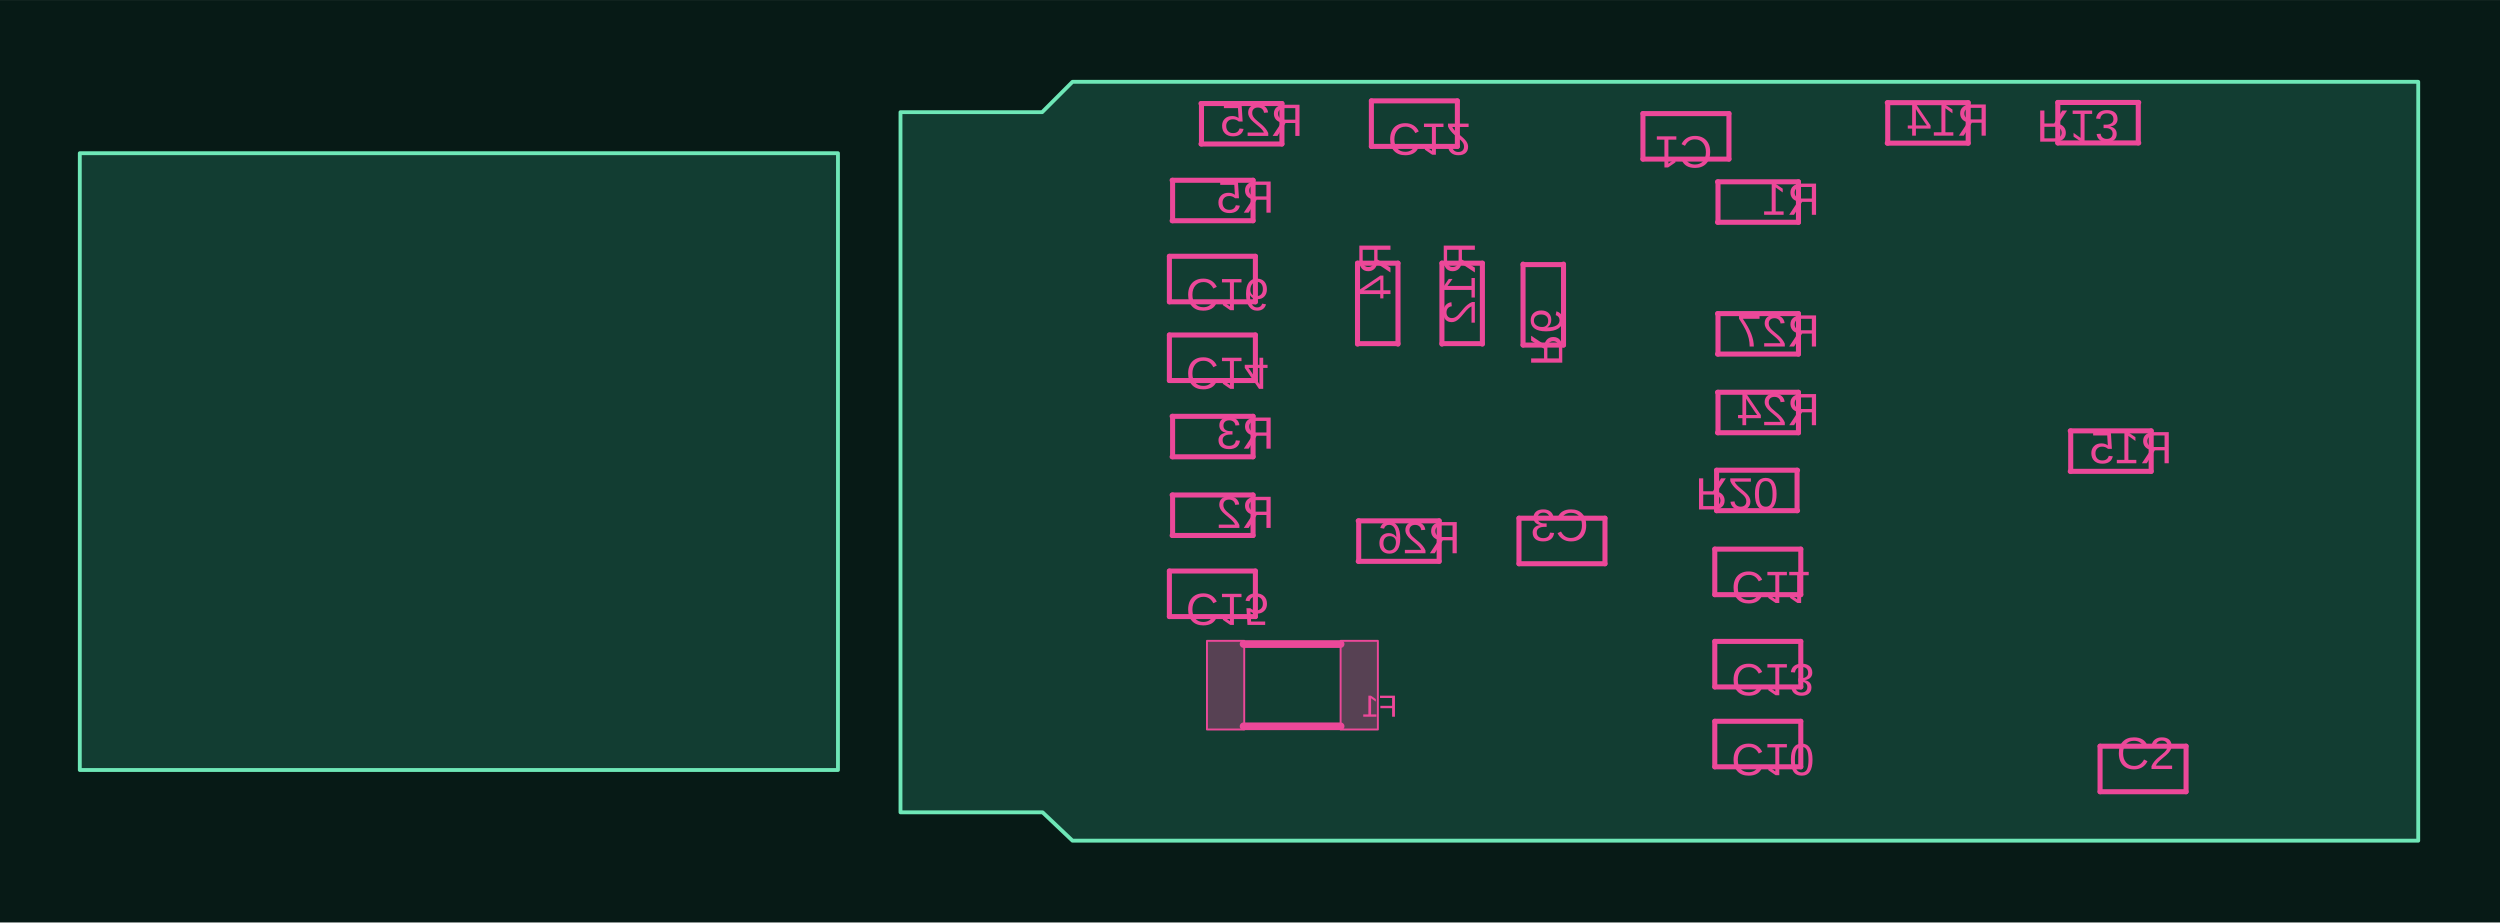
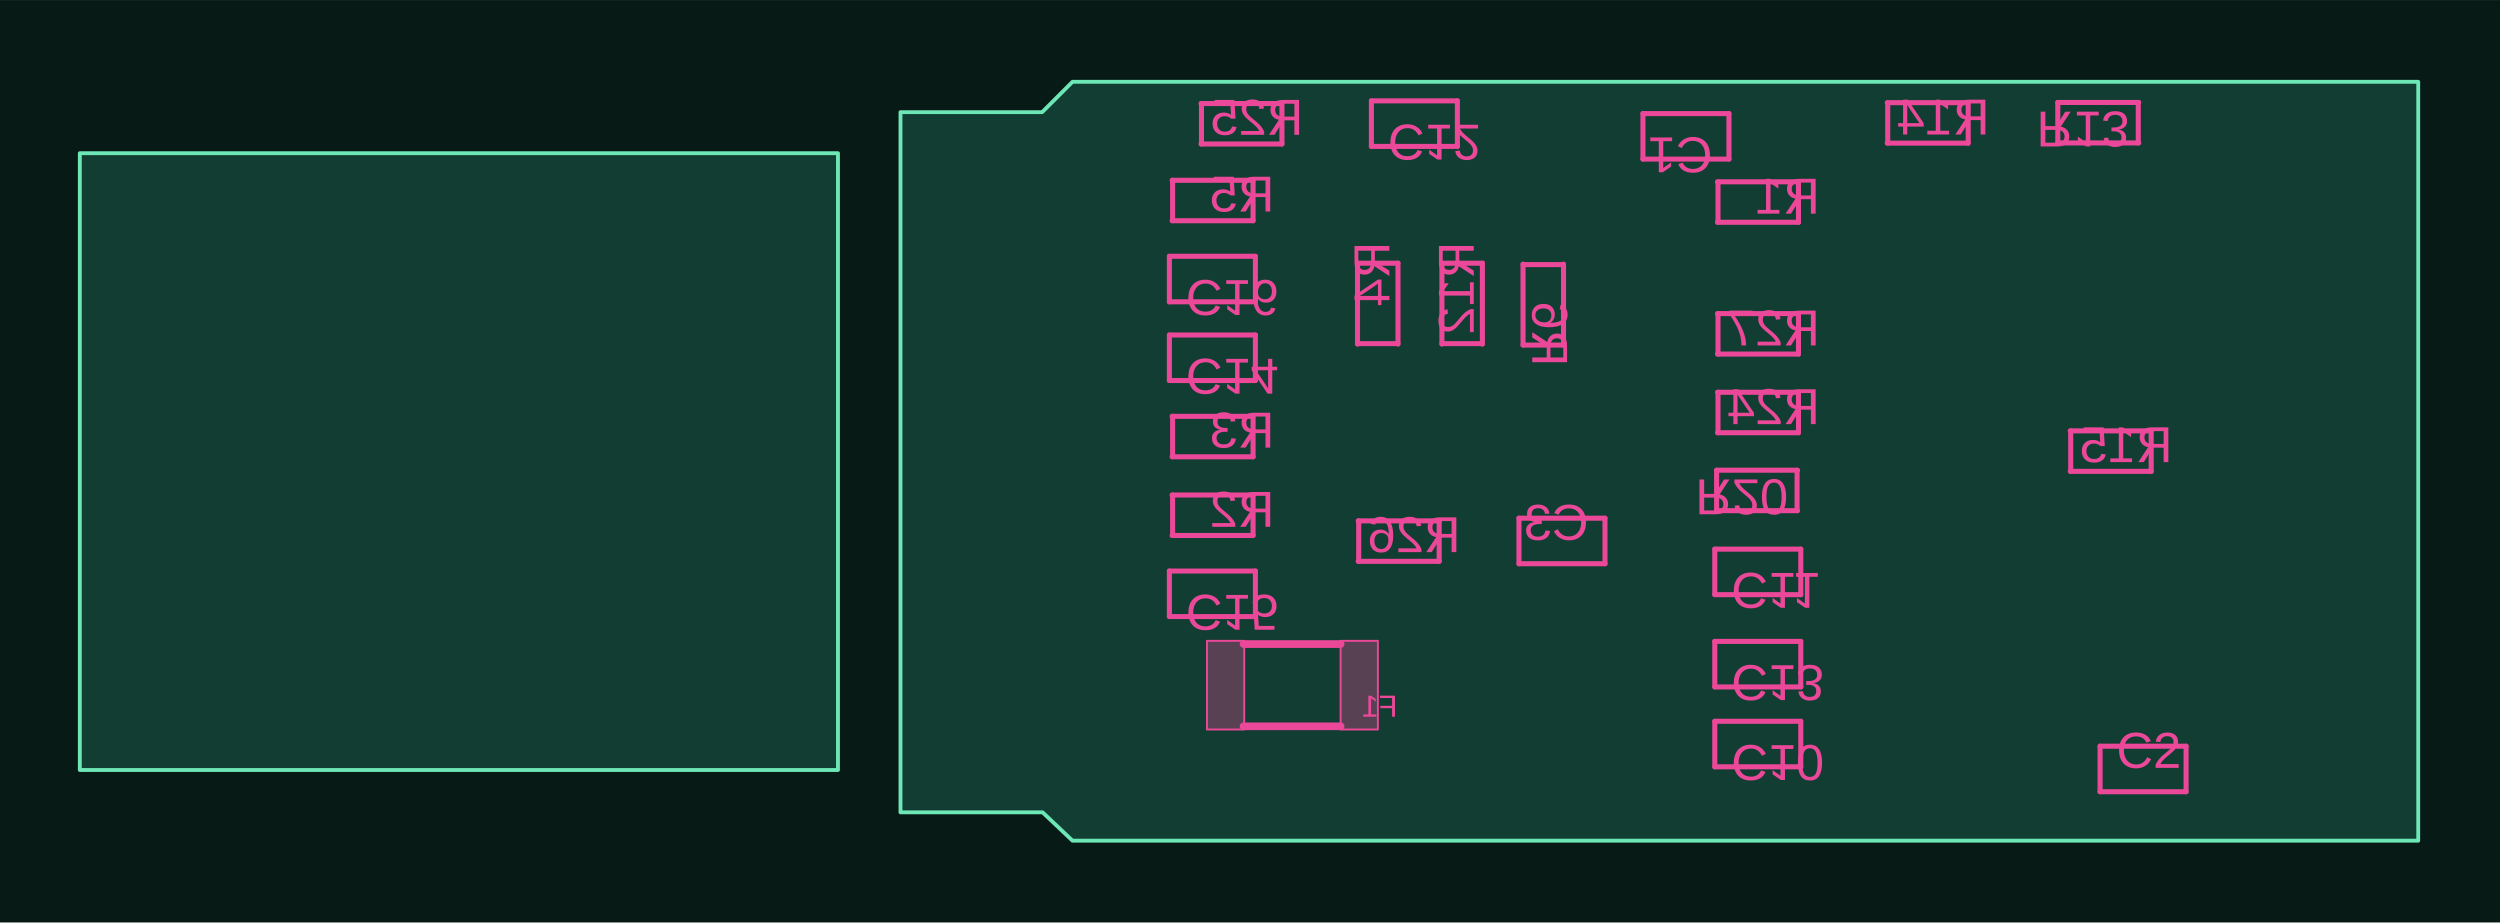
<svg xmlns="http://www.w3.org/2000/svg" width="1000" height="369" viewBox="0 0 1945.503 717.827" role="img" aria-label="STM32 ST-Link V2.1 Mechanical 7" class="altium-pcb" data-renderer="altiumts">
  <rect width="100%" height="100%" fill="#071a16" />
  <g stroke-linecap="round" stroke-linejoin="round">
    <path data-record="BoardOutline" data-board-cutouts="1" d="M 700.763 632.142 L 811.349 632.142 L 834.621 654.189 L 1881.865 654.189 L 1881.865 63.638 L 834.621 63.638 L 810.999 87.26 L 700.763 87.26 L 700.763 632.142 Z M 652.102 119.189 L 652.102 599.189 L 62.102 599.189 L 62.102 119.189 L 652.102 119.189 Z" fill="#123d32" fill-rule="evenodd" stroke="#6ee7b7" stroke-width="3" />
    <path data-record="Region" data-layer="MECHANICAL7" d="M 1043.263 498.666 L 1043.263 567.666 L 1072.263 567.666 L 1072.263 498.666 L 1043.263 498.666 Z" fill="#ec4899" fill-opacity="0.32" fill-rule="evenodd" stroke="#ec4899" stroke-width="1.5" />
    <path data-record="Region" data-layer="MECHANICAL7" d="M 939.263 498.666 L 939.263 567.666 L 968.263 567.666 L 968.263 498.666 L 939.263 498.666 Z" fill="#ec4899" fill-opacity="0.32" fill-rule="evenodd" stroke="#ec4899" stroke-width="1.5" />
    <line data-record="Track" data-layer="MECHANICAL7" x1="1182.062" y1="438.672" x2="1182.062" y2="403.239" stroke="#ec4899" stroke-width="3.937" />
    <line data-record="Track" data-layer="MECHANICAL7" x1="1182.062" y1="438.672" x2="1248.991" y2="438.672" stroke="#ec4899" stroke-width="3.937" />
    <line data-record="Track" data-layer="MECHANICAL7" x1="1248.991" y1="438.672" x2="1248.991" y2="403.239" stroke="#ec4899" stroke-width="3.937" />
    <line data-record="Track" data-layer="MECHANICAL7" x1="1182.062" y1="403.239" x2="1248.991" y2="403.239" stroke="#ec4899" stroke-width="3.937" />
    <line data-record="Track" data-layer="MECHANICAL7" x1="975.138" y1="416.671" x2="975.138" y2="385.175" stroke="#ec4899" stroke-width="3.937" />
    <line data-record="Track" data-layer="MECHANICAL7" x1="912.146" y1="416.671" x2="975.138" y2="416.671" stroke="#ec4899" stroke-width="3.937" />
    <line data-record="Track" data-layer="MECHANICAL7" x1="912.521" y1="416.671" x2="912.521" y2="385.175" stroke="#ec4899" stroke-width="3.937" />
    <line data-record="Track" data-layer="MECHANICAL7" x1="912.146" y1="385.175" x2="975.138" y2="385.175" stroke="#ec4899" stroke-width="3.937" />
    <line data-record="Track" data-layer="MECHANICAL7" x1="976.944" y1="296.084" x2="976.944" y2="260.651" stroke="#ec4899" stroke-width="3.937" />
    <line data-record="Track" data-layer="MECHANICAL7" x1="910.015" y1="260.651" x2="976.944" y2="260.651" stroke="#ec4899" stroke-width="3.937" />
    <line data-record="Track" data-layer="MECHANICAL7" x1="910.015" y1="296.084" x2="910.015" y2="260.651" stroke="#ec4899" stroke-width="3.937" />
    <line data-record="Track" data-layer="MECHANICAL7" x1="910.015" y1="296.084" x2="976.944" y2="296.084" stroke="#ec4899" stroke-width="3.937" />
    <line data-record="Track" data-layer="MECHANICAL7" x1="975.138" y1="171.743" x2="975.138" y2="140.247" stroke="#ec4899" stroke-width="3.937" />
    <line data-record="Track" data-layer="MECHANICAL7" x1="912.146" y1="171.743" x2="975.138" y2="171.743" stroke="#ec4899" stroke-width="3.937" />
    <line data-record="Track" data-layer="MECHANICAL7" x1="912.521" y1="171.743" x2="912.521" y2="140.247" stroke="#ec4899" stroke-width="3.937" />
    <line data-record="Track" data-layer="MECHANICAL7" x1="912.146" y1="140.247" x2="975.138" y2="140.247" stroke="#ec4899" stroke-width="3.937" />
    <line data-record="Track" data-layer="MECHANICAL7" x1="976.944" y1="234.852" x2="976.944" y2="199.419" stroke="#ec4899" stroke-width="3.937" />
    <line data-record="Track" data-layer="MECHANICAL7" x1="910.015" y1="199.419" x2="976.944" y2="199.419" stroke="#ec4899" stroke-width="3.937" />
    <line data-record="Track" data-layer="MECHANICAL7" x1="910.015" y1="234.852" x2="910.015" y2="199.419" stroke="#ec4899" stroke-width="3.937" />
    <line data-record="Track" data-layer="MECHANICAL7" x1="910.015" y1="234.852" x2="976.944" y2="234.852" stroke="#ec4899" stroke-width="3.937" />
    <line data-record="Track" data-layer="MECHANICAL7" x1="976.944" y1="479.78" x2="976.944" y2="444.347" stroke="#ec4899" stroke-width="3.937" />
    <line data-record="Track" data-layer="MECHANICAL7" x1="910.015" y1="444.347" x2="976.944" y2="444.347" stroke="#ec4899" stroke-width="3.937" />
    <line data-record="Track" data-layer="MECHANICAL7" x1="910.015" y1="479.78" x2="910.015" y2="444.347" stroke="#ec4899" stroke-width="3.937" />
    <line data-record="Track" data-layer="MECHANICAL7" x1="910.015" y1="479.78" x2="976.944" y2="479.78" stroke="#ec4899" stroke-width="3.937" />
    <line data-record="Track" data-layer="MECHANICAL7" x1="1399.57" y1="336.742" x2="1399.57" y2="305.246" stroke="#ec4899" stroke-width="3.937" />
    <line data-record="Track" data-layer="MECHANICAL7" x1="1336.578" y1="336.742" x2="1399.57" y2="336.742" stroke="#ec4899" stroke-width="3.937" />
    <line data-record="Track" data-layer="MECHANICAL7" x1="1336.953" y1="336.742" x2="1336.953" y2="305.246" stroke="#ec4899" stroke-width="3.937" />
    <line data-record="Track" data-layer="MECHANICAL7" x1="1336.578" y1="305.246" x2="1399.57" y2="305.246" stroke="#ec4899" stroke-width="3.937" />
    <line data-record="Track" data-layer="MECHANICAL7" x1="1335.859" y1="397.391" x2="1335.859" y2="365.895" stroke="#ec4899" stroke-width="3.937" />
    <line data-record="Track" data-layer="MECHANICAL7" x1="1335.859" y1="365.895" x2="1398.851" y2="365.895" stroke="#ec4899" stroke-width="3.937" />
    <line data-record="Track" data-layer="MECHANICAL7" x1="1398.476" y1="397.391" x2="1398.476" y2="365.895" stroke="#ec4899" stroke-width="3.937" />
    <line data-record="Track" data-layer="MECHANICAL7" x1="1335.859" y1="397.391" x2="1398.851" y2="397.391" stroke="#ec4899" stroke-width="3.937" />
    <line data-record="Track" data-layer="MECHANICAL7" x1="1399.57" y1="275.52" x2="1399.57" y2="244.024" stroke="#ec4899" stroke-width="3.937" />
    <line data-record="Track" data-layer="MECHANICAL7" x1="1336.578" y1="275.52" x2="1399.57" y2="275.52" stroke="#ec4899" stroke-width="3.937" />
    <line data-record="Track" data-layer="MECHANICAL7" x1="1336.953" y1="275.52" x2="1336.953" y2="244.024" stroke="#ec4899" stroke-width="3.937" />
    <line data-record="Track" data-layer="MECHANICAL7" x1="1336.578" y1="244.024" x2="1399.57" y2="244.024" stroke="#ec4899" stroke-width="3.937" />
    <line data-record="Track" data-layer="MECHANICAL7" x1="997.603" y1="112.022" x2="997.603" y2="80.526" stroke="#ec4899" stroke-width="3.937" />
    <line data-record="Track" data-layer="MECHANICAL7" x1="934.611" y1="112.022" x2="997.603" y2="112.022" stroke="#ec4899" stroke-width="3.937" />
    <line data-record="Track" data-layer="MECHANICAL7" x1="934.986" y1="112.022" x2="934.986" y2="80.526" stroke="#ec4899" stroke-width="3.937" />
    <line data-record="Track" data-layer="MECHANICAL7" x1="934.611" y1="80.526" x2="997.603" y2="80.526" stroke="#ec4899" stroke-width="3.937" />
    <line data-record="Track" data-layer="MECHANICAL7" x1="1119.958" y1="436.796" x2="1119.958" y2="405.3" stroke="#ec4899" stroke-width="3.937" />
    <line data-record="Track" data-layer="MECHANICAL7" x1="1056.966" y1="436.796" x2="1119.958" y2="436.796" stroke="#ec4899" stroke-width="3.937" />
    <line data-record="Track" data-layer="MECHANICAL7" x1="1057.341" y1="436.796" x2="1057.341" y2="405.3" stroke="#ec4899" stroke-width="3.937" />
    <line data-record="Track" data-layer="MECHANICAL7" x1="1056.966" y1="405.3" x2="1119.958" y2="405.3" stroke="#ec4899" stroke-width="3.937" />
    <line data-record="Track" data-layer="MECHANICAL7" x1="1334.447" y1="534.531" x2="1401.376" y2="534.531" stroke="#ec4899" stroke-width="3.937" />
    <line data-record="Track" data-layer="MECHANICAL7" x1="1334.447" y1="534.531" x2="1334.447" y2="499.098" stroke="#ec4899" stroke-width="3.937" />
    <line data-record="Track" data-layer="MECHANICAL7" x1="1334.447" y1="499.098" x2="1401.376" y2="499.098" stroke="#ec4899" stroke-width="3.937" />
    <line data-record="Track" data-layer="MECHANICAL7" x1="1401.376" y1="534.531" x2="1401.376" y2="499.098" stroke="#ec4899" stroke-width="3.937" />
    <line data-record="Track" data-layer="MECHANICAL7" x1="1334.447" y1="462.73" x2="1401.376" y2="462.73" stroke="#ec4899" stroke-width="3.937" />
    <line data-record="Track" data-layer="MECHANICAL7" x1="1334.447" y1="462.73" x2="1334.447" y2="427.297" stroke="#ec4899" stroke-width="3.937" />
    <line data-record="Track" data-layer="MECHANICAL7" x1="1334.447" y1="427.297" x2="1401.376" y2="427.297" stroke="#ec4899" stroke-width="3.937" />
    <line data-record="Track" data-layer="MECHANICAL7" x1="1401.376" y1="462.73" x2="1401.376" y2="427.297" stroke="#ec4899" stroke-width="3.937" />
    <line data-record="Track" data-layer="MECHANICAL7" x1="1067.205" y1="113.898" x2="1134.134" y2="113.898" stroke="#ec4899" stroke-width="3.937" />
    <line data-record="Track" data-layer="MECHANICAL7" x1="1067.205" y1="113.898" x2="1067.205" y2="78.465" stroke="#ec4899" stroke-width="3.937" />
    <line data-record="Track" data-layer="MECHANICAL7" x1="1067.205" y1="78.465" x2="1134.134" y2="78.465" stroke="#ec4899" stroke-width="3.937" />
    <line data-record="Track" data-layer="MECHANICAL7" x1="1134.134" y1="113.898" x2="1134.134" y2="78.465" stroke="#ec4899" stroke-width="3.937" />
    <line data-record="Track" data-layer="MECHANICAL7" x1="1334.447" y1="596.714" x2="1401.376" y2="596.714" stroke="#ec4899" stroke-width="3.937" />
    <line data-record="Track" data-layer="MECHANICAL7" x1="1334.447" y1="596.714" x2="1334.447" y2="561.281" stroke="#ec4899" stroke-width="3.937" />
    <line data-record="Track" data-layer="MECHANICAL7" x1="1334.447" y1="561.281" x2="1401.376" y2="561.28" stroke="#ec4899" stroke-width="3.937" />
    <line data-record="Track" data-layer="MECHANICAL7" x1="1401.376" y1="596.714" x2="1401.376" y2="561.28" stroke="#ec4899" stroke-width="3.937" />
    <line data-record="Track" data-layer="MECHANICAL7" x1="1674.048" y1="366.777" x2="1674.048" y2="335.281" stroke="#ec4899" stroke-width="3.937" />
    <line data-record="Track" data-layer="MECHANICAL7" x1="1611.056" y1="366.777" x2="1674.048" y2="366.777" stroke="#ec4899" stroke-width="3.937" />
    <line data-record="Track" data-layer="MECHANICAL7" x1="1611.431" y1="366.777" x2="1611.431" y2="335.281" stroke="#ec4899" stroke-width="3.937" />
    <line data-record="Track" data-layer="MECHANICAL7" x1="1611.056" y1="335.281" x2="1674.048" y2="335.281" stroke="#ec4899" stroke-width="3.937" />
    <line data-record="Track" data-layer="MECHANICAL7" x1="1531.651" y1="111.379" x2="1531.651" y2="79.883" stroke="#ec4899" stroke-width="3.937" />
    <line data-record="Track" data-layer="MECHANICAL7" x1="1468.659" y1="111.379" x2="1531.651" y2="111.379" stroke="#ec4899" stroke-width="3.937" />
    <line data-record="Track" data-layer="MECHANICAL7" x1="1469.034" y1="111.379" x2="1469.034" y2="79.883" stroke="#ec4899" stroke-width="3.937" />
    <line data-record="Track" data-layer="MECHANICAL7" x1="1468.659" y1="79.883" x2="1531.651" y2="79.883" stroke="#ec4899" stroke-width="3.937" />
    <line data-record="Track" data-layer="MECHANICAL7" x1="1601.38" y1="111.194" x2="1601.38" y2="79.698" stroke="#ec4899" stroke-width="3.937" />
    <line data-record="Track" data-layer="MECHANICAL7" x1="1601.38" y1="79.698" x2="1664.373" y2="79.698" stroke="#ec4899" stroke-width="3.937" />
    <line data-record="Track" data-layer="MECHANICAL7" x1="1663.998" y1="111.194" x2="1663.998" y2="79.698" stroke="#ec4899" stroke-width="3.937" />
    <line data-record="Track" data-layer="MECHANICAL7" x1="1601.38" y1="111.194" x2="1664.373" y2="111.194" stroke="#ec4899" stroke-width="3.937" />
    <line data-record="Track" data-layer="MECHANICAL7" x1="1185.23" y1="268.479" x2="1216.726" y2="268.479" stroke="#ec4899" stroke-width="3.937" />
    <line data-record="Track" data-layer="MECHANICAL7" x1="1185.23" y1="268.479" x2="1185.23" y2="205.487" stroke="#ec4899" stroke-width="3.937" />
    <line data-record="Track" data-layer="MECHANICAL7" x1="1185.23" y1="205.862" x2="1216.726" y2="205.862" stroke="#ec4899" stroke-width="3.937" />
    <line data-record="Track" data-layer="MECHANICAL7" x1="1216.726" y1="268.479" x2="1216.726" y2="205.487" stroke="#ec4899" stroke-width="3.937" />
    <line data-record="Track" data-layer="MECHANICAL7" x1="1122.106" y1="204.768" x2="1153.602" y2="204.768" stroke="#ec4899" stroke-width="3.937" />
    <line data-record="Track" data-layer="MECHANICAL7" x1="1153.602" y1="267.76" x2="1153.602" y2="204.768" stroke="#ec4899" stroke-width="3.937" />
    <line data-record="Track" data-layer="MECHANICAL7" x1="1122.106" y1="267.385" x2="1153.602" y2="267.385" stroke="#ec4899" stroke-width="3.937" />
    <line data-record="Track" data-layer="MECHANICAL7" x1="1122.106" y1="267.76" x2="1122.106" y2="204.768" stroke="#ec4899" stroke-width="3.937" />
    <line data-record="Track" data-layer="MECHANICAL7" x1="1399.57" y1="172.961" x2="1399.57" y2="141.465" stroke="#ec4899" stroke-width="3.937" />
    <line data-record="Track" data-layer="MECHANICAL7" x1="1336.578" y1="172.961" x2="1399.57" y2="172.961" stroke="#ec4899" stroke-width="3.937" />
    <line data-record="Track" data-layer="MECHANICAL7" x1="1336.953" y1="172.961" x2="1336.953" y2="141.465" stroke="#ec4899" stroke-width="3.937" />
    <line data-record="Track" data-layer="MECHANICAL7" x1="1336.578" y1="141.465" x2="1399.57" y2="141.465" stroke="#ec4899" stroke-width="3.937" />
    <line data-record="Track" data-layer="MECHANICAL7" x1="1056.419" y1="204.768" x2="1087.915" y2="204.768" stroke="#ec4899" stroke-width="3.937" />
    <line data-record="Track" data-layer="MECHANICAL7" x1="1087.915" y1="267.76" x2="1087.915" y2="204.768" stroke="#ec4899" stroke-width="3.937" />
    <line data-record="Track" data-layer="MECHANICAL7" x1="1056.419" y1="267.385" x2="1087.915" y2="267.385" stroke="#ec4899" stroke-width="3.937" />
    <line data-record="Track" data-layer="MECHANICAL7" x1="1056.419" y1="267.76" x2="1056.419" y2="204.768" stroke="#ec4899" stroke-width="3.937" />
    <line data-record="Track" data-layer="MECHANICAL7" x1="1701.204" y1="616.092" x2="1701.204" y2="580.659" stroke="#ec4899" stroke-width="3.937" />
    <line data-record="Track" data-layer="MECHANICAL7" x1="1634.275" y1="616.092" x2="1701.204" y2="616.092" stroke="#ec4899" stroke-width="3.937" />
    <line data-record="Track" data-layer="MECHANICAL7" x1="1634.275" y1="616.092" x2="1634.275" y2="580.659" stroke="#ec4899" stroke-width="3.937" />
    <line data-record="Track" data-layer="MECHANICAL7" x1="1634.275" y1="580.659" x2="1701.204" y2="580.659" stroke="#ec4899" stroke-width="3.937" />
    <line data-record="Track" data-layer="MECHANICAL7" x1="1278.54" y1="123.782" x2="1278.54" y2="88.349" stroke="#ec4899" stroke-width="3.937" />
    <line data-record="Track" data-layer="MECHANICAL7" x1="1278.54" y1="88.349" x2="1345.469" y2="88.349" stroke="#ec4899" stroke-width="3.937" />
    <line data-record="Track" data-layer="MECHANICAL7" x1="1345.469" y1="123.782" x2="1345.469" y2="88.349" stroke="#ec4899" stroke-width="3.937" />
    <line data-record="Track" data-layer="MECHANICAL7" x1="1278.54" y1="123.782" x2="1345.469" y2="123.782" stroke="#ec4899" stroke-width="3.937" />
    <line data-record="Track" data-layer="MECHANICAL7" x1="975.138" y1="355.439" x2="975.138" y2="323.943" stroke="#ec4899" stroke-width="3.937" />
    <line data-record="Track" data-layer="MECHANICAL7" x1="912.146" y1="355.439" x2="975.138" y2="355.439" stroke="#ec4899" stroke-width="3.937" />
    <line data-record="Track" data-layer="MECHANICAL7" x1="912.521" y1="355.439" x2="912.521" y2="323.943" stroke="#ec4899" stroke-width="3.937" />
    <line data-record="Track" data-layer="MECHANICAL7" x1="912.146" y1="323.943" x2="975.138" y2="323.943" stroke="#ec4899" stroke-width="3.937" />
    <line data-record="Track" data-layer="MECHANICAL7" x1="967.763" y1="565.166" x2="1043.263" y2="565.166" stroke="#ec4899" stroke-width="6" />
    <line data-record="Track" data-layer="MECHANICAL7" x1="967.763" y1="501.166" x2="1043.263" y2="501.166" stroke="#ec4899" stroke-width="6" />
-     <text data-record="Text" data-layer="MECHANICAL7" transform="translate(1236.196 428.4361) rotate(-360) scale(-1 1)" x="0" y="0" fill="#ec4899" font-family="Arial, sans-serif" font-size="35.24" font-weight="normal" font-style="normal" text-anchor="start" dominant-baseline="text-after-edge">C3</text>
-     <text data-record="Text" data-layer="MECHANICAL7" transform="translate(991.7221 418.2817) rotate(-360) scale(-1 1)" x="0" y="0" fill="#ec4899" font-family="Arial, sans-serif" font-size="35.24" font-weight="normal" font-style="normal" text-anchor="start" dominant-baseline="text-after-edge">R2</text>
-     <text data-record="Text" data-layer="MECHANICAL7" transform="translate(922.8103 270.8869) rotate(-180) scale(-1 1)" x="0" y="0" fill="#ec4899" font-family="Arial, sans-serif" font-size="35.24" font-weight="normal" font-style="normal" text-anchor="start" dominant-baseline="text-after-edge">C14</text>
-     <text data-record="Text" data-layer="MECHANICAL7" transform="translate(991.7221 172.9169) rotate(-360) scale(-1 1)" x="0" y="0" fill="#ec4899" font-family="Arial, sans-serif" font-size="35.24" font-weight="normal" font-style="normal" text-anchor="start" dominant-baseline="text-after-edge">R5</text>
-     <text data-record="Text" data-layer="MECHANICAL7" transform="translate(922.8103 209.6549) rotate(-180) scale(-1 1)" x="0" y="0" fill="#ec4899" font-family="Arial, sans-serif" font-size="35.24" font-weight="normal" font-style="normal" text-anchor="start" dominant-baseline="text-after-edge">C16</text>
-     <text data-record="Text" data-layer="MECHANICAL7" transform="translate(922.8103 454.5829) rotate(-180) scale(-1 1)" x="0" y="0" fill="#ec4899" font-family="Arial, sans-serif" font-size="35.24" font-weight="normal" font-style="normal" text-anchor="start" dominant-baseline="text-after-edge">C15</text>
-     <text data-record="Text" data-layer="MECHANICAL7" transform="translate(1416.154 338.3523) rotate(-360) scale(-1 1)" x="0" y="0" fill="#ec4899" font-family="Arial, sans-serif" font-size="35.24" font-weight="normal" font-style="normal" text-anchor="start" dominant-baseline="text-after-edge">R24</text>
-     <text data-record="Text" data-layer="MECHANICAL7" transform="translate(1319.275 364.7213) rotate(-180) scale(-1 1)" x="0" y="0" fill="#ec4899" font-family="Arial, sans-serif" font-size="35.24" font-weight="normal" font-style="normal" text-anchor="start" dominant-baseline="text-after-edge">R20</text>
-     <text data-record="Text" data-layer="MECHANICAL7" transform="translate(1416.154 277.1303) rotate(-360) scale(-1 1)" x="0" y="0" fill="#ec4899" font-family="Arial, sans-serif" font-size="35.24" font-weight="normal" font-style="normal" text-anchor="start" dominant-baseline="text-after-edge">R27</text>
-     <text data-record="Text" data-layer="MECHANICAL7" transform="translate(1014.187 113.1956) rotate(-360) scale(-1 1)" x="0" y="0" fill="#ec4899" font-family="Arial, sans-serif" font-size="35.24" font-weight="normal" font-style="normal" text-anchor="start" dominant-baseline="text-after-edge">R25</text>
-     <text data-record="Text" data-layer="MECHANICAL7" transform="translate(1136.542 437.9695) rotate(-360) scale(-1 1)" x="0" y="0" fill="#ec4899" font-family="Arial, sans-serif" font-size="35.24" font-weight="normal" font-style="normal" text-anchor="start" dominant-baseline="text-after-edge">R26</text>
-     <text data-record="Text" data-layer="MECHANICAL7" transform="translate(1347.242 509.3344) rotate(-180) scale(-1 1)" x="0" y="0" fill="#ec4899" font-family="Arial, sans-serif" font-size="35.24" font-weight="normal" font-style="normal" text-anchor="start" dominant-baseline="text-after-edge">C13</text>
-     <text data-record="Text" data-layer="MECHANICAL7" transform="translate(1347.242 437.533) rotate(-180) scale(-1 1)" x="0" y="0" fill="#ec4899" font-family="Arial, sans-serif" font-size="35.24" font-weight="normal" font-style="normal" text-anchor="start" dominant-baseline="text-after-edge">C11</text>
-     <text data-record="Text" data-layer="MECHANICAL7" transform="translate(1080.001 88.7016) rotate(-180) scale(-1 1)" x="0" y="0" fill="#ec4899" font-family="Arial, sans-serif" font-size="35.24" font-weight="normal" font-style="normal" text-anchor="start" dominant-baseline="text-after-edge">C12</text>
-     <text data-record="Text" data-layer="MECHANICAL7" transform="translate(1347.242 571.5168) rotate(-180) scale(-1 1)" x="0" y="0" fill="#ec4899" font-family="Arial, sans-serif" font-size="35.24" font-weight="normal" font-style="normal" text-anchor="start" dominant-baseline="text-after-edge">C10</text>
-     <text data-record="Text" data-layer="MECHANICAL7" transform="translate(1690.632 367.9501) rotate(-360) scale(-1 1)" x="0" y="0" fill="#ec4899" font-family="Arial, sans-serif" font-size="35.24" font-weight="normal" font-style="normal" text-anchor="start" dominant-baseline="text-after-edge">R15</text>
-     <text data-record="Text" data-layer="MECHANICAL7" transform="translate(1548.235 112.9891) rotate(-360) scale(-1 1)" x="0" y="0" fill="#ec4899" font-family="Arial, sans-serif" font-size="35.24" font-weight="normal" font-style="normal" text-anchor="start" dominant-baseline="text-after-edge">R14</text>
-     <text data-record="Text" data-layer="MECHANICAL7" transform="translate(1584.796 78.5249) rotate(-180) scale(-1 1)" x="0" y="0" fill="#ec4899" font-family="Arial, sans-serif" font-size="35.24" font-weight="normal" font-style="normal" text-anchor="start" dominant-baseline="text-after-edge">R13</text>
-     <text data-record="Text" data-layer="MECHANICAL7" transform="translate(1184.057 285.063) rotate(-270) scale(-1 1)" x="0" y="0" fill="#ec4899" font-family="Arial, sans-serif" font-size="35.24" font-weight="normal" font-style="normal" text-anchor="start" dominant-baseline="text-after-edge">R6</text>
-     <text data-record="Text" data-layer="MECHANICAL7" transform="translate(1155.212 188.1841) rotate(-90) scale(-1 1)" x="0" y="0" fill="#ec4899" font-family="Arial, sans-serif" font-size="35.24" font-weight="normal" font-style="normal" text-anchor="start" dominant-baseline="text-after-edge">R12</text>
-     <text data-record="Text" data-layer="MECHANICAL7" transform="translate(1416.154 174.5709) rotate(-360) scale(-1 1)" x="0" y="0" fill="#ec4899" font-family="Arial, sans-serif" font-size="35.24" font-weight="normal" font-style="normal" text-anchor="start" dominant-baseline="text-after-edge">R1</text>
-     <text data-record="Text" data-layer="MECHANICAL7" transform="translate(1089.526 188.1841) rotate(-90) scale(-1 1)" x="0" y="0" fill="#ec4899" font-family="Arial, sans-serif" font-size="35.24" font-weight="normal" font-style="normal" text-anchor="start" dominant-baseline="text-after-edge">R4</text>
-     <text data-record="Text" data-layer="MECHANICAL7" transform="translate(1647.07 605.8556) rotate(0) scale(1 1)" x="0" y="0" fill="#ec4899" font-family="Arial, sans-serif" font-size="35.24" font-weight="normal" font-style="normal" text-anchor="start" dominant-baseline="text-after-edge">C2</text>
-     <text data-record="Text" data-layer="MECHANICAL7" transform="translate(1332.674 98.5848) rotate(-180) scale(1 1)" x="0" y="0" fill="#ec4899" font-family="Arial, sans-serif" font-size="35.24" font-weight="normal" font-style="normal" text-anchor="start" dominant-baseline="text-after-edge">C1</text>
-     <text data-record="Text" data-layer="MECHANICAL7" transform="translate(991.7221 356.6129) rotate(-360) scale(-1 1)" x="0" y="0" fill="#ec4899" font-family="Arial, sans-serif" font-size="35.24" font-weight="normal" font-style="normal" text-anchor="start" dominant-baseline="text-after-edge">R3</text>
-     <text data-record="Text" data-layer="MECHANICAL7" transform="translate(1087.503 541.9816) rotate(-360) scale(-1 1)" x="0" y="0" fill="#ec4899" font-family="Arial, sans-serif" font-size="23.819" font-weight="normal" font-style="normal" text-anchor="start" dominant-baseline="text-before-edge">F1</text>
+     <text data-record="Text" data-layer="MECHANICAL7" x="0" y="0" fill="#ec4899" font-family="Arial, sans-serif" font-size="39.37" font-weight="normal" font-style="normal" text-anchor="start" dominant-baseline="text-after-edge" transform="translate(1236.196 428.4361) rotate(-360) scale(-1 1)">C3</text>
+     <text data-record="Text" data-layer="MECHANICAL7" x="0" y="0" fill="#ec4899" font-family="Arial, sans-serif" font-size="39.37" font-weight="normal" font-style="normal" text-anchor="start" dominant-baseline="text-after-edge" transform="translate(991.7221 418.2817) rotate(-360) scale(-1 1)">R2</text>
+     <text data-record="Text" data-layer="MECHANICAL7" x="0" y="0" fill="#ec4899" font-family="Arial, sans-serif" font-size="39.37" font-weight="normal" font-style="normal" text-anchor="start" dominant-baseline="text-after-edge" transform="translate(922.8103 270.8869) rotate(-180) scale(-1 1)">C14</text>
+     <text data-record="Text" data-layer="MECHANICAL7" x="0" y="0" fill="#ec4899" font-family="Arial, sans-serif" font-size="39.37" font-weight="normal" font-style="normal" text-anchor="start" dominant-baseline="text-after-edge" transform="translate(991.7221 172.9169) rotate(-360) scale(-1 1)">R5</text>
+     <text data-record="Text" data-layer="MECHANICAL7" x="0" y="0" fill="#ec4899" font-family="Arial, sans-serif" font-size="39.37" font-weight="normal" font-style="normal" text-anchor="start" dominant-baseline="text-after-edge" transform="translate(922.8103 209.6549) rotate(-180) scale(-1 1)">C16</text>
+     <text data-record="Text" data-layer="MECHANICAL7" x="0" y="0" fill="#ec4899" font-family="Arial, sans-serif" font-size="39.37" font-weight="normal" font-style="normal" text-anchor="start" dominant-baseline="text-after-edge" transform="translate(922.8103 454.5829) rotate(-180) scale(-1 1)">C15</text>
+     <text data-record="Text" data-layer="MECHANICAL7" x="0" y="0" fill="#ec4899" font-family="Arial, sans-serif" font-size="39.37" font-weight="normal" font-style="normal" text-anchor="start" dominant-baseline="text-after-edge" transform="translate(1416.154 338.3523) rotate(-360) scale(-1 1)">R24</text>
+     <text data-record="Text" data-layer="MECHANICAL7" x="0" y="0" fill="#ec4899" font-family="Arial, sans-serif" font-size="39.37" font-weight="normal" font-style="normal" text-anchor="start" dominant-baseline="text-after-edge" transform="translate(1319.275 364.7213) rotate(-180) scale(-1 1)">R20</text>
+     <text data-record="Text" data-layer="MECHANICAL7" x="0" y="0" fill="#ec4899" font-family="Arial, sans-serif" font-size="39.37" font-weight="normal" font-style="normal" text-anchor="start" dominant-baseline="text-after-edge" transform="translate(1416.154 277.1303) rotate(-360) scale(-1 1)">R27</text>
+     <text data-record="Text" data-layer="MECHANICAL7" x="0" y="0" fill="#ec4899" font-family="Arial, sans-serif" font-size="39.37" font-weight="normal" font-style="normal" text-anchor="start" dominant-baseline="text-after-edge" transform="translate(1014.187 113.1956) rotate(-360) scale(-1 1)">R25</text>
+     <text data-record="Text" data-layer="MECHANICAL7" x="0" y="0" fill="#ec4899" font-family="Arial, sans-serif" font-size="39.37" font-weight="normal" font-style="normal" text-anchor="start" dominant-baseline="text-after-edge" transform="translate(1136.542 437.9695) rotate(-360) scale(-1 1)">R26</text>
+     <text data-record="Text" data-layer="MECHANICAL7" x="0" y="0" fill="#ec4899" font-family="Arial, sans-serif" font-size="39.37" font-weight="normal" font-style="normal" text-anchor="start" dominant-baseline="text-after-edge" transform="translate(1347.242 509.3344) rotate(-180) scale(-1 1)">C13</text>
+     <text data-record="Text" data-layer="MECHANICAL7" x="0" y="0" fill="#ec4899" font-family="Arial, sans-serif" font-size="39.37" font-weight="normal" font-style="normal" text-anchor="start" dominant-baseline="text-after-edge" transform="translate(1347.242 437.533) rotate(-180) scale(-1 1)">C11</text>
+     <text data-record="Text" data-layer="MECHANICAL7" x="0" y="0" fill="#ec4899" font-family="Arial, sans-serif" font-size="39.37" font-weight="normal" font-style="normal" text-anchor="start" dominant-baseline="text-after-edge" transform="translate(1080.001 88.7016) rotate(-180) scale(-1 1)">C12</text>
+     <text data-record="Text" data-layer="MECHANICAL7" x="0" y="0" fill="#ec4899" font-family="Arial, sans-serif" font-size="39.37" font-weight="normal" font-style="normal" text-anchor="start" dominant-baseline="text-after-edge" transform="translate(1347.242 571.5168) rotate(-180) scale(-1 1)">C10</text>
+     <text data-record="Text" data-layer="MECHANICAL7" x="0" y="0" fill="#ec4899" font-family="Arial, sans-serif" font-size="39.37" font-weight="normal" font-style="normal" text-anchor="start" dominant-baseline="text-after-edge" transform="translate(1690.632 367.9501) rotate(-360) scale(-1 1)">R15</text>
+     <text data-record="Text" data-layer="MECHANICAL7" x="0" y="0" fill="#ec4899" font-family="Arial, sans-serif" font-size="39.37" font-weight="normal" font-style="normal" text-anchor="start" dominant-baseline="text-after-edge" transform="translate(1548.235 112.9891) rotate(-360) scale(-1 1)">R14</text>
+     <text data-record="Text" data-layer="MECHANICAL7" x="0" y="0" fill="#ec4899" font-family="Arial, sans-serif" font-size="39.37" font-weight="normal" font-style="normal" text-anchor="start" dominant-baseline="text-after-edge" transform="translate(1584.796 78.5249) rotate(-180) scale(-1 1)">R13</text>
+     <text data-record="Text" data-layer="MECHANICAL7" x="0" y="0" fill="#ec4899" font-family="Arial, sans-serif" font-size="39.37" font-weight="normal" font-style="normal" text-anchor="start" dominant-baseline="text-after-edge" transform="translate(1184.057 285.063) rotate(-270) scale(-1 1)">R6</text>
+     <text data-record="Text" data-layer="MECHANICAL7" x="0" y="0" fill="#ec4899" font-family="Arial, sans-serif" font-size="39.37" font-weight="normal" font-style="normal" text-anchor="start" dominant-baseline="text-after-edge" transform="translate(1155.212 188.1841) rotate(-90) scale(-1 1)">R12</text>
+     <text data-record="Text" data-layer="MECHANICAL7" x="0" y="0" fill="#ec4899" font-family="Arial, sans-serif" font-size="39.37" font-weight="normal" font-style="normal" text-anchor="start" dominant-baseline="text-after-edge" transform="translate(1416.154 174.5709) rotate(-360) scale(-1 1)">R1</text>
+     <text data-record="Text" data-layer="MECHANICAL7" x="0" y="0" fill="#ec4899" font-family="Arial, sans-serif" font-size="39.37" font-weight="normal" font-style="normal" text-anchor="start" dominant-baseline="text-after-edge" transform="translate(1089.526 188.1841) rotate(-90) scale(-1 1)">R4</text>
+     <text data-record="Text" data-layer="MECHANICAL7" x="0" y="0" fill="#ec4899" font-family="Arial, sans-serif" font-size="39.37" font-weight="normal" font-style="normal" text-anchor="start" dominant-baseline="text-after-edge" transform="translate(1647.07 605.8556) rotate(0) scale(1 1)">C2</text>
+     <text data-record="Text" data-layer="MECHANICAL7" x="0" y="0" fill="#ec4899" font-family="Arial, sans-serif" font-size="39.37" font-weight="normal" font-style="normal" text-anchor="start" dominant-baseline="text-after-edge" transform="translate(1332.674 98.5848) rotate(-180) scale(1 1)">C1</text>
+     <text data-record="Text" data-layer="MECHANICAL7" x="0" y="0" fill="#ec4899" font-family="Arial, sans-serif" font-size="39.37" font-weight="normal" font-style="normal" text-anchor="start" dominant-baseline="text-after-edge" transform="translate(991.7221 356.6129) rotate(-360) scale(-1 1)">R3</text>
+     <text data-record="Text" data-layer="MECHANICAL7" x="0" y="0" fill="#ec4899" font-family="Arial, sans-serif" font-size="23.819" font-weight="normal" font-style="normal" text-anchor="start" dominant-baseline="text-before-edge" transform="translate(1087.503 541.9816) rotate(-360) scale(-1 1)">F1</text>
  </g>
</svg>
